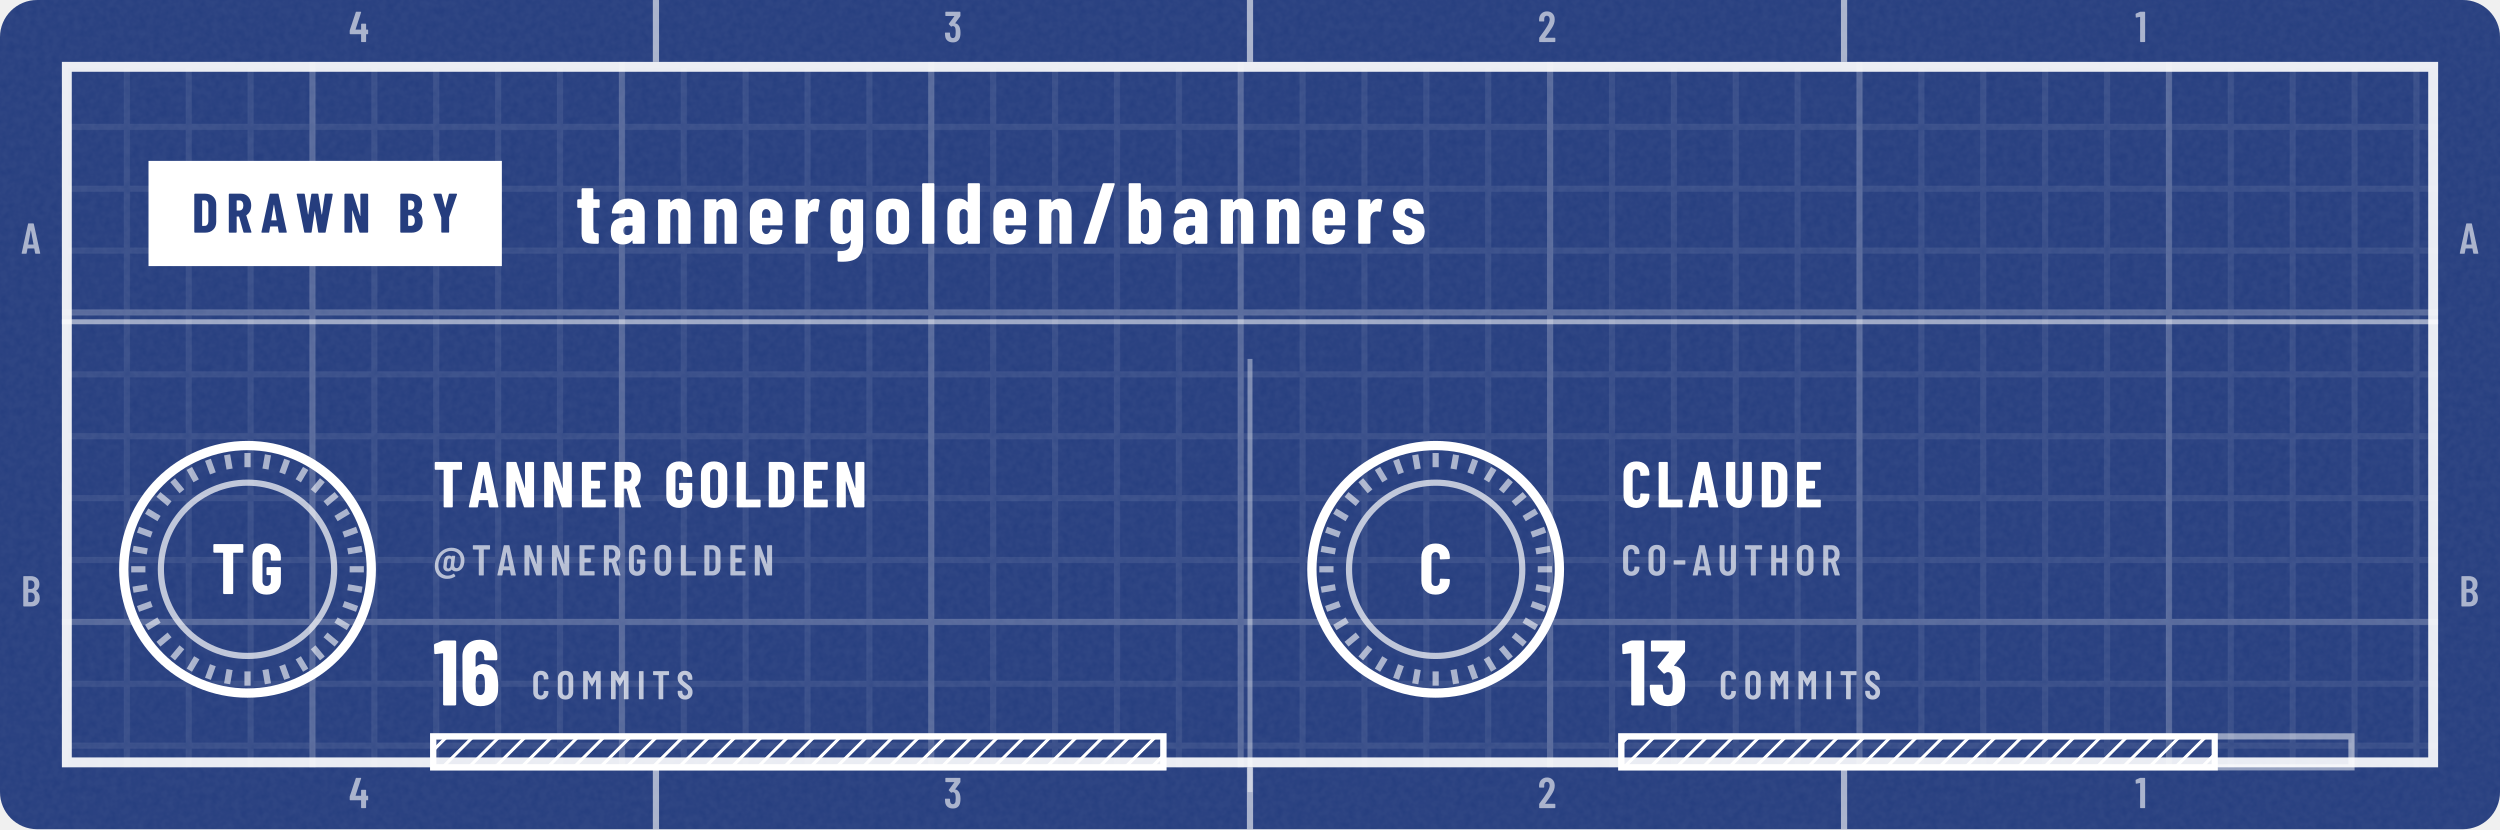
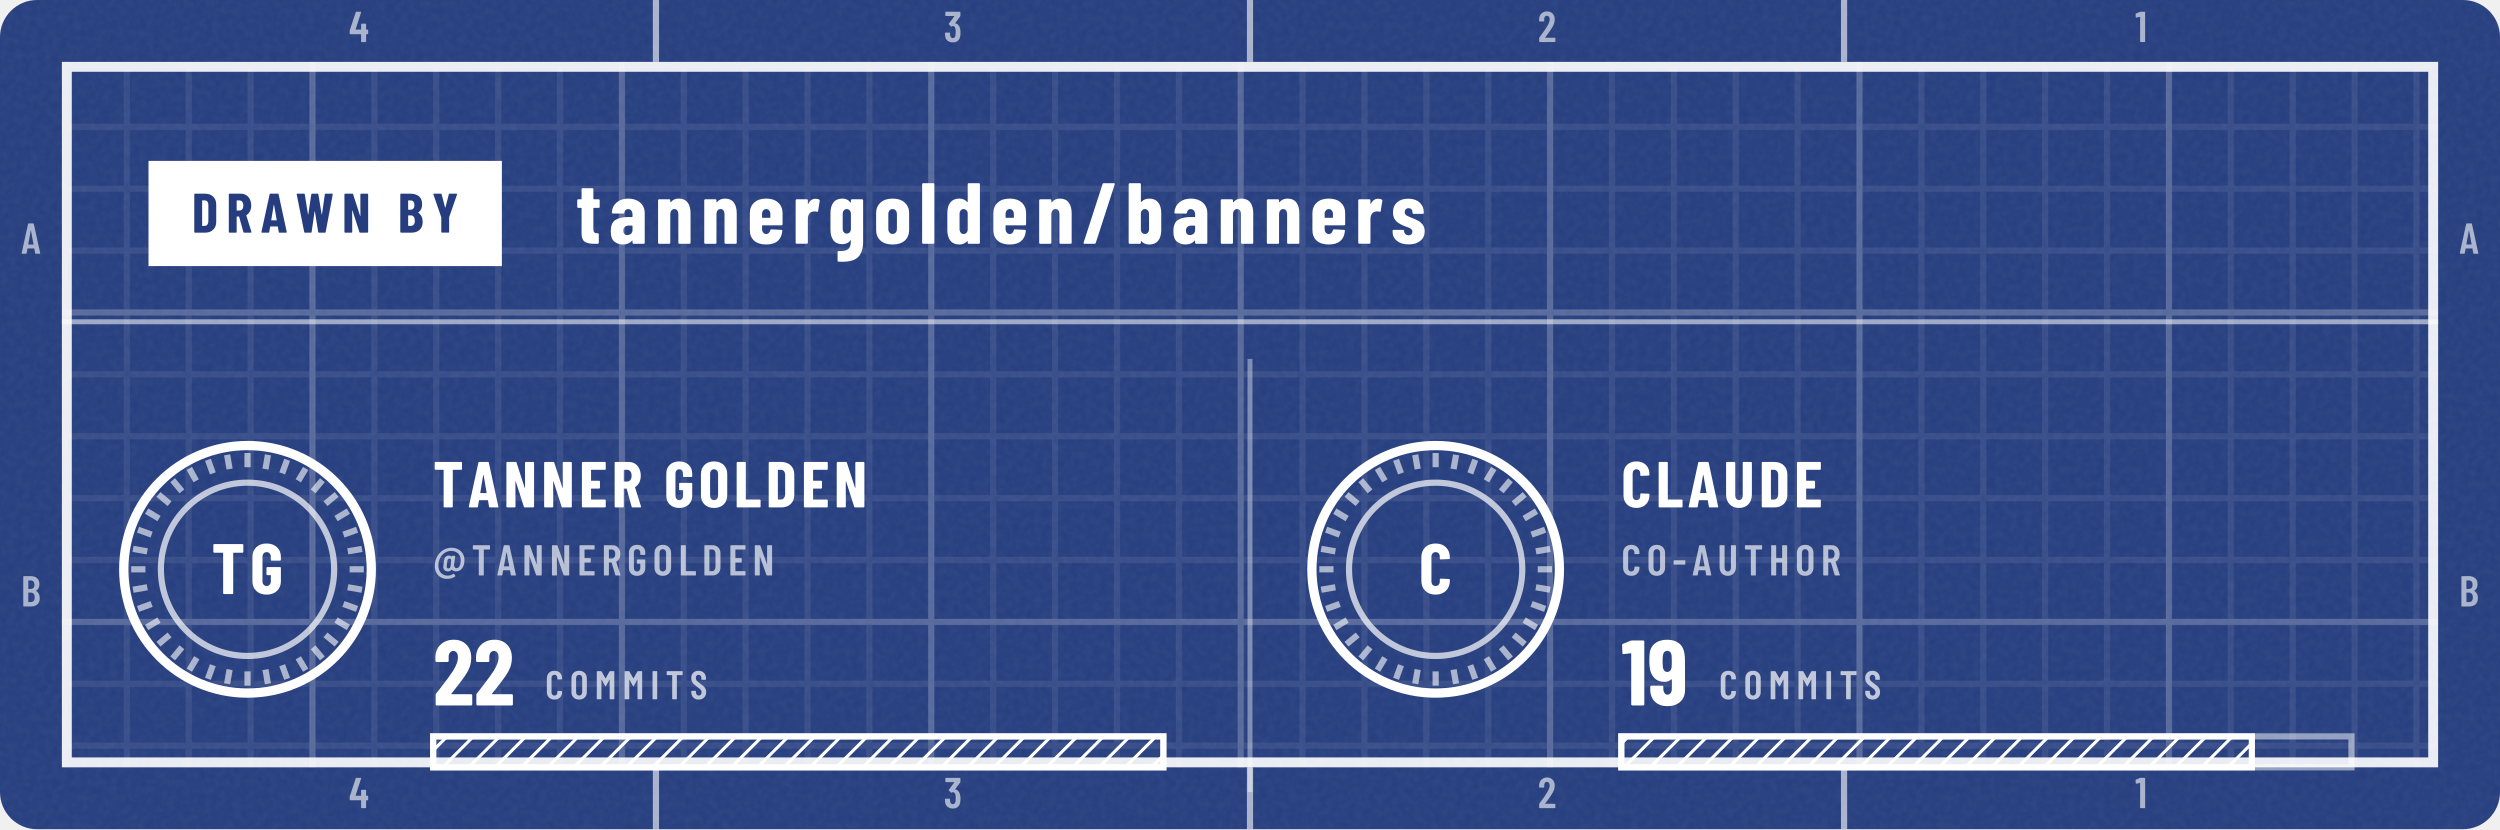
<svg xmlns="http://www.w3.org/2000/svg" width="404" height="134" viewBox="0 0 404 134" role="img" aria-labelledby="t d">
  <defs>
    <clipPath id="kc1">
      <rect x="0" y="0" width="404" height="134" rx="6" />
    </clipPath>
    <filter id="kn2" x="0" y="0" width="100%" height="100%">
      <feTurbulence type="fractalNoise" baseFrequency=".85" numOctaves="2" stitchTiles="stitch" />
      <feColorMatrix values="0 0 0 0 1 0 0 0 0 1 0 0 0 0 1 0 0 0 0.06 0" />
    </filter>
    <pattern id="kp3" width="10" height="10" patternUnits="userSpaceOnUse">
      <path d="M10 .5H.5V10" fill="none" stroke="#FFFFFF" stroke-opacity="0.075" />
    </pattern>
    <pattern id="kp4" width="50" height="50" patternUnits="userSpaceOnUse">
      <path d="M50 .5H.5V50" fill="none" stroke="#FFFFFF" stroke-opacity="0.16" />
    </pattern>
    <clipPath id="kc5">
      <rect x="10" y="10" width="384" height="114" />
    </clipPath>
    <pattern id="kh6" width="3" height="3" patternUnits="userSpaceOnUse" patternTransform="rotate(45)">
      <path d="M0 0V3" stroke="#FFFFFF" stroke-width="1" stroke-opacity="1" />
    </pattern>
    <path id="m45" d="M27 263V339Q27 344 30 348Q34 351 39 351H286Q291 351 294 348Q298 344 298 339V263Q298 258 294 254Q291 251 286 251H39Q34 251 30 254Q27 258 27 263Z" />
    <path id="m49" d="M122 700H218Q223 700 226 696Q230 693 230 688V12Q230 7 226 4Q223 0 218 0H126Q121 0 118 4Q114 7 114 12V576Q114 578 112 580Q111 582 109 581L27 565H24Q13 565 13 576L10 643Q10 653 18 657L107 697Q114 700 122 700Z" />
    <path id="m50" d="M173 100H392Q397 100 400 96Q404 93 404 88V12Q404 7 400 4Q397 0 392 0H43Q38 0 34 4Q31 7 31 12V92Q31 101 36 107L75 160Q114 212 152 266Q189 320 215 363Q273 459 273 522Q273 562 256 585Q238 608 209 608Q180 608 163 586Q146 563 147 526V487Q147 482 144 478Q140 475 135 475H41Q36 475 32 478Q29 482 29 487V530Q33 610 84 659Q134 708 214 708Q293 708 342 656Q390 605 390 521Q390 471 373 422Q356 373 319 317Q294 277 260 229Q225 181 214 166Q184 126 170 106Q168 104 169 102Q170 100 173 100Z" />
    <path id="m51" d="M387 218Q387 169 380 134Q368 66 326 29Q283 -8 210 -8Q134 -8 86 32Q38 73 32 143Q30 165 28 207Q28 219 40 219H132Q144 219 144 207Q146 173 148 156Q153 125 169 108Q185 92 210 92Q234 92 250 108Q266 123 271 152Q276 182 276 230Q276 281 269 315Q263 341 248 355Q233 369 210 369Q195 369 183 360Q177 356 174 356Q172 356 166 360L119 408Q115 412 115 417Q115 421 118 425L243 595Q245 597 244 599Q242 601 239 601H49Q44 601 40 604Q37 608 37 613V688Q37 693 40 696Q44 700 49 700H373Q378 700 382 696Q385 693 385 688V609Q385 602 380 594L266 438Q262 432 268 431Q309 426 338 392Q368 358 378 307Q387 267 387 218Z" />
    <path id="m52" d="M443 275V194Q443 189 440 186Q436 182 431 182H401Q396 182 396 177V12Q396 7 392 4Q389 0 384 0H292Q287 0 284 4Q280 7 280 12V177Q280 182 275 182H29Q24 182 20 186Q17 189 17 194V259Q17 268 19 274L158 690Q161 700 171 700H271Q277 700 280 696Q283 693 281 686L153 293Q152 287 157 287H275Q280 287 280 292V412Q280 417 284 420Q287 424 292 424H384Q389 424 392 420Q396 417 396 412V292Q396 287 401 287H431Q436 287 440 284Q443 280 443 275Z" />
    <path id="m64" d="M722 352Q722 327 719 301Q706 204 655 150Q604 95 529 95Q465 95 431 135Q427 138 424 134Q409 113 387 104Q365 94 343 94Q292 94 262 124Q233 154 233 201Q233 218 238 250L242 283Q244 307 250 347Q268 461 367 461Q380 461 394 456Q409 451 421 440Q428 435 428 442V444Q429 455 441 455H497Q509 455 508 442L484 258Q483 252 483 240Q483 206 499 188Q515 170 541 170Q577 170 602 206Q626 243 634 303Q637 326 637 346Q637 413 609 463Q581 513 530 540Q480 567 414 567Q342 567 279 530Q216 492 174 426Q132 359 122 275Q119 251 119 229Q119 156 149 104Q179 51 228 24Q277 -3 333 -3Q408 -3 468 39Q473 42 476 42Q482 42 485 36L511 -6Q513 -9 513 -14Q513 -19 508 -23Q472 -48 424 -63Q375 -78 319 -78Q239 -78 175 -42Q111 -5 74 62Q38 130 38 221Q38 253 42 280Q55 384 109 466Q163 549 246 595Q328 641 422 641Q510 641 578 605Q646 569 684 504Q722 438 722 352ZM400 212 403 233 404 243 414 326 416 343Q419 365 408 379Q398 393 379 393Q360 393 346 379Q332 365 329 343L326 322Q320 283 320 276L312 212Q311 188 321 174Q331 161 350 161Q369 161 382 175Q396 189 400 212Z" />
    <path id="m65" d="M325 11 306 116Q306 121 300 121H154Q148 121 148 116L129 11Q128 0 116 0H25Q11 0 14 13L162 689Q164 700 175 700H281Q292 700 294 689L442 13V9Q442 0 431 0H338Q326 0 325 11ZM171 212H282Q288 212 287 217L229 533Q228 536 226 536Q224 536 223 533L166 217Q165 212 171 212Z" />
    <path id="m66" d="M242 0H66Q61 0 58 4Q54 7 54 12V688Q54 693 58 696Q61 700 66 700H224Q319 700 373 652Q427 604 427 512Q427 409 354 365Q349 362 352 359Q391 334 413 292Q435 250 435 192Q435 100 382 50Q328 0 242 0ZM170 595V409Q170 404 175 404H226Q267 404 290 429Q313 454 313 500Q313 548 290 574Q267 600 226 600H175Q170 600 170 595ZM319 208Q319 260 296 290Q273 319 233 319H175Q170 319 170 314V106Q170 101 175 101H233Q273 101 296 129Q319 157 319 208Z" />
    <path id="m67" d="M42 180V521Q42 607 94 658Q145 708 230 708Q316 708 368 658Q420 607 420 521V509Q420 504 416 500Q413 496 408 496L315 492Q303 492 303 504V529Q303 564 283 586Q263 608 230 608Q198 608 178 586Q158 564 158 529V171Q158 136 178 114Q198 92 230 92Q263 92 283 114Q303 136 303 171V196Q303 201 306 204Q310 208 315 208L408 204Q413 204 416 200Q420 197 420 192V180Q420 95 368 44Q316 -8 230 -8Q145 -8 94 44Q42 95 42 180Z" />
    <path id="m68" d="M54 12V688Q54 693 58 696Q61 700 66 700H237Q323 700 374 648Q426 596 426 509V191Q426 104 374 52Q323 0 237 0H66Q61 0 58 4Q54 7 54 12ZM175 100 235 101Q268 101 288 128Q309 154 310 198V502Q310 547 290 574Q269 600 234 600H175Q170 600 170 595V105Q170 100 175 100Z" />
    <path id="m69" d="M391 600H175Q170 600 170 595V406Q170 401 175 401H303Q308 401 312 398Q315 394 315 389V312Q315 307 312 304Q308 300 303 300H175Q170 300 170 295V105Q170 100 175 100H391Q396 100 400 96Q403 93 403 88V12Q403 7 400 4Q396 0 391 0H66Q61 0 58 4Q54 7 54 12V688Q54 693 58 696Q61 700 66 700H391Q396 700 400 696Q403 693 403 688V612Q403 607 400 604Q396 600 391 600Z" />
    <path id="m71" d="M42 173V527Q42 609 94 658Q145 708 230 708Q315 708 368 658Q420 609 420 526V487Q420 482 416 478Q413 475 408 475H316Q311 475 308 478Q304 482 304 487V528Q304 564 284 586Q263 608 230 608Q197 608 177 586Q157 564 157 528V172Q157 136 177 114Q197 92 230 92Q263 92 284 114Q304 136 304 172V268Q304 273 299 273H238Q233 273 230 276Q226 280 226 285V358Q226 363 230 366Q233 370 238 370H408Q413 370 416 366Q420 363 420 358V173Q420 91 368 42Q315 -8 230 -8Q145 -8 94 42Q42 91 42 173Z" />
    <path id="m72" d="M319 700H411Q416 700 420 696Q423 693 423 688V12Q423 7 420 4Q416 0 411 0H319Q314 0 310 4Q307 7 307 12V295Q307 300 302 300H175Q170 300 170 295V12Q170 7 166 4Q163 0 158 0H66Q61 0 58 4Q54 7 54 12V688Q54 693 58 696Q61 700 66 700H158Q163 700 166 696Q170 693 170 688V406Q170 401 175 401H302Q307 401 307 406V688Q307 693 310 696Q314 700 319 700Z" />
    <path id="m73" d="M54 12V688Q54 693 58 696Q61 700 66 700H158Q163 700 166 696Q170 693 170 688V12Q170 7 166 4Q163 0 158 0H66Q61 0 58 4Q54 7 54 12Z" />
    <path id="m76" d="M54 12V688Q54 693 58 696Q61 700 66 700H158Q163 700 166 696Q170 693 170 688V105Q170 100 175 100H391Q396 100 400 96Q403 93 403 88V12Q403 7 400 4Q396 0 391 0H66Q61 0 58 4Q54 7 54 12Z" />
    <path id="m77" d="M383 700H475Q480 700 484 696Q487 693 487 688V12Q487 7 484 4Q480 0 475 0H383Q378 0 374 4Q371 7 371 12V484Q371 488 369 488Q367 488 365 485L278 327Q273 319 269 319Q265 319 260 327L173 485Q171 488 169 488Q167 488 167 484V12Q167 7 164 4Q160 0 155 0H63Q58 0 54 4Q51 7 51 12V688Q51 693 54 696Q58 700 63 700H155Q165 700 170 692L267 521Q270 517 273 521L368 692Q373 700 383 700Z" />
    <path id="m78" d="M350 700H441Q446 700 450 696Q453 693 453 688V12Q453 7 450 4Q446 0 441 0H336Q326 0 323 10L174 434Q173 437 170 436Q168 436 168 433L169 12Q169 7 166 4Q162 0 157 0H66Q61 0 58 4Q54 7 54 12V688Q54 693 58 696Q61 700 66 700H169Q179 700 182 690L332 269Q333 266 336 266Q338 267 338 270V688Q338 693 342 696Q345 700 350 700Z" />
    <path id="m79" d="M42 182V518Q42 604 94 656Q147 708 233 708Q319 708 372 656Q425 604 425 518V182Q425 96 372 44Q319 -8 233 -8Q147 -8 94 44Q42 96 42 182ZM309 177V523Q309 561 288 584Q267 608 233 608Q199 608 178 584Q158 561 158 523V177Q158 139 178 116Q199 92 233 92Q267 92 288 116Q309 139 309 177Z" />
    <path id="m82" d="M318 10 233 297Q231 301 228 301H175Q170 301 170 296V12Q170 7 166 4Q163 0 158 0H66Q61 0 58 4Q54 7 54 12V688Q54 693 58 696Q61 700 66 700H254Q307 700 348 674Q388 649 410 602Q433 556 433 496Q433 434 409 389Q385 344 342 321Q338 320 339 315L437 14Q438 12 438 9Q438 0 427 0H331Q321 0 318 10ZM170 595V396Q170 391 175 391H236Q272 391 294 419Q317 447 317 495Q317 543 294 572Q272 600 236 600H175Q170 600 170 595Z" />
    <path id="m83" d="M34 173V199Q34 204 38 208Q41 211 46 211H137Q142 211 146 208Q149 204 149 199V179Q149 140 168 116Q188 92 219 92Q250 92 270 114Q290 137 290 174Q290 200 279 219Q268 238 248 255Q228 272 184 304Q134 340 104 368Q73 396 52 436Q32 475 32 527Q32 610 82 659Q132 708 214 708Q297 708 348 656Q399 605 399 520V496Q399 491 396 488Q392 484 387 484H297Q292 484 288 488Q285 491 285 496V522Q285 561 266 584Q246 608 214 608Q184 608 165 586Q146 565 146 527Q146 491 166 466Q187 441 247 397Q308 352 339 324Q370 295 387 261Q404 227 404 180Q404 95 353 44Q302 -8 219 -8Q136 -8 85 42Q34 92 34 173Z" />
    <path id="m84" d="M425 688V612Q425 607 422 604Q418 600 413 600H286Q281 600 281 595V12Q281 7 278 4Q274 0 269 0H177Q172 0 168 4Q165 7 165 12V595Q165 600 160 600H40Q35 600 32 604Q28 607 28 612V688Q28 693 32 696Q35 700 40 700H413Q418 700 422 696Q425 693 425 688Z" />
    <path id="m85" d="M50 194V688Q50 693 54 696Q57 700 62 700H154Q159 700 162 696Q166 693 166 688V182Q166 142 186 117Q206 92 239 92Q272 92 292 117Q312 142 312 182V688Q312 693 316 696Q319 700 324 700H416Q421 700 424 696Q428 693 428 688V194Q428 103 376 48Q324 -8 239 -8Q153 -8 102 48Q50 103 50 194Z" />
    <path id="n47" d="M18 14 237 690Q240 700 250 700H367Q373 700 376 696Q379 693 377 686L158 10Q155 0 145 0H28Q22 0 19 4Q16 7 18 14Z" />
    <path id="n49" d="M115 700H236Q241 700 244 696Q248 693 248 688V12Q248 7 244 4Q241 0 236 0H119Q114 0 110 4Q107 7 107 12V558Q107 562 102 562L25 553H23Q12 553 12 564L9 650Q9 660 18 664L100 697Q108 700 115 700Z" />
-     <path id="n51" d="M404 222Q404 178 400 147Q392 75 344 34Q297 -8 217 -8Q134 -8 82 36Q30 80 26 153Q23 180 23 211Q23 223 35 223H152Q164 223 164 211Q164 188 167 168Q170 142 183 128Q196 113 217 113Q237 113 250 127Q263 141 267 165Q270 200 270 237Q270 284 265 311Q261 334 248 346Q236 359 217 359Q202 359 187 346Q181 342 179 342Q175 342 170 347L110 408Q106 412 106 417Q106 421 109 425L230 574Q232 576 231 578Q230 580 227 580H47Q42 580 38 584Q35 587 35 592V688Q35 693 38 696Q42 700 47 700H391Q396 700 400 696Q403 693 403 688V588Q403 580 398 573L286 432Q285 430 285 428Q285 426 287 426Q331 422 362 386Q392 350 399 296Q404 258 404 222Z" />
-     <path id="n54" d="M417 218Q417 196 415 158Q412 79 361 36Q310 -8 225 -8Q145 -8 96 32Q46 72 37 151Q33 172 33 206L31 529Q31 611 84 660Q136 708 223 708Q304 708 356 659Q407 610 407 529V499Q407 494 404 490Q400 487 395 487H278Q273 487 270 490Q266 494 266 499V521Q266 548 253 566Q240 584 223 584Q201 584 187 566Q173 549 173 521V420Q173 417 175 416Q177 416 179 418Q212 446 254 446Q324 446 366 400Q409 354 413 277Q417 253 417 218ZM274 228Q274 255 270 290Q267 313 255 326Q243 339 224 339Q204 339 192 326Q179 312 176 288Q173 249 173 228Q173 204 176 166Q179 140 192 126Q204 112 224 112Q244 112 256 127Q269 142 272 169Q274 217 274 228Z" />
+     <path id="n50" d="M200 121H409Q414 121 418 118Q421 114 421 109V12Q421 7 418 4Q414 0 409 0H39Q34 0 30 4Q27 7 27 12V113Q27 122 32 128Q72 181 88 200Q176 313 213 371Q267 457 267 516Q267 550 254 568Q240 587 217 587Q194 587 180 568Q166 550 167 521V480Q167 475 164 472Q160 468 155 468H36Q31 468 28 472Q24 475 24 480V527Q28 609 83 658Q138 708 223 708Q307 708 358 655Q410 602 410 515Q410 463 394 416Q377 369 340 315Q312 274 244 187L197 127Q195 125 196 123Q197 121 200 121Z" />
+     <path id="n57" d="M212 -8Q130 -8 79 40Q28 89 28 171V201Q28 206 32 210Q35 213 40 213H157Q162 213 166 210Q169 206 169 201V179Q169 152 182 134Q194 116 212 116Q234 116 248 134Q261 151 261 179V279Q261 282 259 282Q257 283 255 281Q223 254 181 254Q111 254 68 300Q26 346 21 423Q18 450 18 482Q18 504 20 542Q23 621 74 664Q125 708 210 708Q290 708 340 668Q389 628 398 549Q402 517 402 494L403 171Q404 89 352 40Q299 -8 212 -8ZM261 472Q261 509 259 534Q256 560 244 574Q231 588 211 588Q191 588 178 573Q166 558 163 531Q161 507 161 472Q161 449 164 410Q168 387 180 374Q192 361 211 361Q230 361 242 374Q255 388 259 412Q261 438 261 472Z" />
    <path id="n65" d="M325 11 309 107Q309 112 303 112H176Q170 112 170 107L154 11Q153 0 141 0H24Q11 0 14 13L161 689Q163 700 174 700H309Q320 700 322 689L468 13L469 9Q469 0 458 0H338Q326 0 325 11ZM194 221H284Q289 221 288 226L241 499Q240 502 238 502Q236 502 235 499L190 226Q190 221 194 221Z" />
    <path id="n66" d="M245 0H56Q51 0 48 4Q44 7 44 12V688Q44 693 48 696Q51 700 56 700H223Q323 700 380 652Q436 604 436 509Q436 410 368 365Q364 362 367 359Q446 303 446 193Q446 100 390 50Q334 0 245 0ZM185 574V417Q185 412 190 412H226Q260 412 279 434Q298 455 298 494Q298 535 280 557Q261 579 226 579H190Q185 579 185 574ZM305 214Q305 258 286 284Q267 310 235 310H190Q185 310 185 305V127Q185 122 190 122H234Q267 122 286 146Q305 170 305 214Z" />
    <path id="n67" d="M34 189V513Q34 602 88 655Q143 708 233 708Q324 708 378 655Q433 602 433 513V502Q433 497 430 494Q426 490 421 490L304 485Q292 485 292 496V522Q292 551 276 569Q260 587 233 587Q207 587 191 569Q175 551 175 522V177Q175 148 191 130Q207 113 233 113Q260 113 276 130Q292 148 292 177V204Q292 209 296 212Q299 216 304 216L421 211Q426 211 430 208Q433 204 433 199V189Q433 99 378 46Q323 -8 233 -8Q143 -8 88 46Q34 99 34 189Z" />
    <path id="n68" d="M44 12V688Q44 693 48 696Q51 700 56 700H237Q328 700 383 647Q438 594 438 506V194Q438 106 383 53Q328 0 237 0H56Q51 0 48 4Q44 7 44 12ZM190 121 235 122Q262 123 279 145Q296 167 297 203V497Q297 535 280 557Q263 579 234 579H190Q185 579 185 574V126Q185 121 190 121Z" />
    <path id="n69" d="M399 579H190Q185 579 185 574V416Q185 411 190 411H310Q315 411 318 408Q322 404 322 399V302Q322 297 318 294Q315 290 310 290H190Q185 290 185 285V126Q185 121 190 121H399Q404 121 408 118Q411 114 411 109V12Q411 7 408 4Q404 0 399 0H56Q51 0 48 4Q44 7 44 12V688Q44 693 48 696Q51 700 56 700H399Q404 700 408 696Q411 693 411 688V591Q411 586 408 582Q404 579 399 579Z" />
    <path id="n71" d="M34 181V519Q34 605 88 656Q143 708 233 708Q323 708 378 656Q433 604 433 518V480Q433 475 430 472Q426 468 421 468H304Q299 468 296 472Q292 475 292 480V520Q292 550 276 568Q260 587 233 587Q207 587 191 568Q175 550 175 520V180Q175 150 191 132Q207 113 233 113Q260 113 276 132Q292 150 292 180V260Q292 265 287 265H243Q238 265 234 268Q231 272 231 277V366Q231 371 234 374Q238 378 243 378H421Q426 378 430 374Q433 371 433 366V181Q433 95 378 44Q323 -8 233 -8Q143 -8 88 44Q34 95 34 181Z" />
    <path id="n76" d="M44 12V688Q44 693 48 696Q51 700 56 700H173Q178 700 182 696Q185 693 185 688V126Q185 121 190 121H400Q405 121 408 118Q412 114 412 109V12Q412 7 408 4Q405 0 400 0H56Q51 0 48 4Q44 7 44 12Z" />
    <path id="n78" d="M342 700H458Q463 700 466 696Q470 693 470 688V12Q470 7 466 4Q463 0 458 0H326Q316 0 313 10L189 397Q188 400 186 400Q183 399 183 396L184 12Q184 7 180 4Q177 0 172 0H56Q51 0 48 4Q44 7 44 12V688Q44 693 48 696Q51 700 56 700H187Q197 700 200 690L325 303Q326 300 328 300Q331 301 331 304L330 688Q330 693 334 696Q337 700 342 700Z" />
    <path id="n79" d="M34 190V510Q34 600 89 654Q144 708 236 708Q328 708 384 654Q439 600 439 510V190Q439 100 384 46Q328 -8 236 -8Q144 -8 89 46Q34 100 34 190ZM298 184V516Q298 548 281 568Q264 587 236 587Q208 587 192 568Q175 548 175 516V184Q175 152 192 132Q208 113 236 113Q264 113 281 132Q298 152 298 184Z" />
    <path id="n82" d="M306 10 229 286Q227 290 224 290H190Q185 290 185 285V12Q185 7 182 4Q178 0 173 0H56Q51 0 48 4Q44 7 44 12V688Q44 693 48 696Q51 700 56 700H258Q313 700 356 674Q399 647 422 599Q446 551 446 489Q446 430 424 385Q401 340 361 315Q359 314 358 312Q357 311 358 309L450 14L451 10Q451 0 440 0H320Q309 0 306 10ZM185 574V403Q185 398 190 398H235Q266 398 286 422Q305 447 305 488Q305 530 286 554Q266 579 235 579H190Q185 579 185 574Z" />
    <path id="n84" d="M444 688V591Q444 586 440 582Q437 579 432 579H307Q302 579 302 574V12Q302 7 298 4Q295 0 290 0H173Q168 0 164 4Q161 7 161 12V574Q161 579 156 579H36Q31 579 28 582Q24 586 24 591V688Q24 693 28 696Q31 700 36 700H432Q437 700 440 696Q444 693 444 688Z" />
    <path id="n85" d="M41 199V688Q41 693 44 696Q48 700 53 700H170Q175 700 178 696Q182 693 182 688V185Q182 153 198 133Q214 113 240 113Q266 113 282 133Q297 153 297 185V688Q297 693 300 696Q304 700 309 700H426Q431 700 434 696Q438 693 438 688V199Q438 105 384 48Q329 -8 240 -8Q150 -8 96 48Q41 105 41 199Z" />
    <path id="n87" d="M156 11 21 687 20 691Q20 700 31 700H153Q165 700 166 689L223 329Q224 325 226 325Q228 325 229 329L283 689Q284 700 296 700H397Q409 700 410 689L469 329Q470 325 472 325Q474 325 475 329L526 689Q527 700 539 700H657Q670 700 668 687L541 11Q540 0 528 0H420Q408 0 407 11L348 381Q347 385 345 385Q343 385 342 381L289 11Q288 0 276 0H169Q158 0 156 11Z" />
    <path id="n89" d="M166 13V273L165 279L25 686Q24 688 24 691Q24 700 35 700H158Q169 700 172 690L234 451Q235 448 237 448Q239 448 240 451L302 690Q305 700 316 700H439Q445 700 448 696Q451 693 449 686L308 279L307 273V13Q307 8 304 4Q300 1 295 1H178Q173 1 170 4Q166 8 166 13Z" />
    <path id="n97" d="M415 355V12Q415 7 412 4Q408 0 403 0H286Q281 0 278 4Q274 7 274 12V34Q274 37 272 38Q270 39 268 36Q235 -6 166 -8Q108 -8 66 24Q23 56 23 146Q23 239 74 274Q126 309 223 309H269Q274 309 274 314V339Q274 366 260 384Q245 401 223 401Q206 401 194 390Q183 380 180 361Q179 349 167 349L47 350Q35 350 35 362Q40 435 92 478Q144 522 224 522Q309 522 362 476Q415 430 415 355ZM274 158V205Q274 210 269 210H228Q201 210 184 194Q168 179 168 152Q168 127 180 114Q193 101 214 101Q237 101 256 116Q274 132 274 158Z" />
    <path id="n98" d="M414 354V160Q414 81 379 36Q344 -8 275 -8Q219 -8 185 30Q183 32 181 32Q179 31 179 28V12Q179 7 176 4Q172 0 167 0H50Q45 0 42 4Q38 7 38 12V688Q38 693 42 696Q45 700 50 700H167Q172 700 176 696Q179 693 179 688V485Q179 483 181 483Q185 483 189 488Q223 522 275 522Q343 522 378 478Q414 435 414 354ZM226 401Q208 401 195 389Q182 377 179 357V157Q182 137 195 125Q208 113 226 113Q247 113 260 129Q273 145 273 170V344Q273 369 260 385Q247 401 226 401Z" />
    <path id="n100" d="M278 700H395Q400 700 404 696Q407 693 407 688V12Q407 7 404 4Q400 0 395 0H278Q273 0 270 4Q266 7 266 12V28Q266 31 264 32Q262 32 260 30Q226 -8 170 -8Q101 -8 66 36Q31 81 31 160V354Q31 435 66 478Q102 522 170 522Q192 522 216 514Q240 505 260 483Q262 481 264 482Q266 482 266 485V688Q266 693 270 696Q273 700 278 700ZM266 157V357Q263 377 250 389Q237 401 219 401Q198 401 185 385Q172 369 172 344V170Q172 145 185 129Q198 113 219 113Q237 113 250 125Q263 137 266 157Z" />
    <path id="n101" d="M397 213H177Q172 213 172 208V171Q172 146 186 130Q199 113 220 113Q239 113 251 126Q263 138 267 157Q270 167 280 167L395 161Q400 161 404 158Q407 154 406 148Q399 71 352 32Q306 -8 220 -8Q131 -8 81 36Q31 81 31 160V354Q31 430 82 476Q132 522 220 522Q308 522 358 476Q409 430 409 354V225Q409 220 406 216Q402 213 397 213ZM172 344V305Q172 300 177 300H263Q268 300 268 305V344Q268 369 254 385Q241 401 220 401Q199 401 186 385Q172 369 172 344Z" />
    <path id="n103" d="M279 514H396Q401 514 404 510Q408 507 408 502V24Q408 -87 356 -147Q303 -207 167 -207Q140 -207 125 -206Q113 -205 113 -193V-95Q113 -82 126 -84Q185 -86 216 -72Q246 -59 256 -32Q267 -5 267 39Q267 42 265 42Q263 42 261 39Q243 15 218 6Q192 -4 168 -4Q99 -4 65 40Q31 85 31 164V354Q31 435 66 478Q100 522 168 522Q229 522 261 477Q263 474 265 475Q267 476 267 479V502Q267 507 270 510Q274 514 279 514ZM267 175V344Q267 369 254 385Q240 401 219 401Q198 401 185 385Q172 369 172 344V175Q172 150 185 134Q198 118 219 118Q240 118 254 134Q267 150 267 175Z" />
    <path id="n108" d="M34 12V688Q34 693 38 696Q41 700 46 700H163Q168 700 172 696Q175 693 175 688V12Q175 7 172 4Q168 0 163 0H46Q41 0 38 4Q34 7 34 12Z" />
    <path id="n110" d="M413 351V12Q413 7 410 4Q406 0 401 0H284Q279 0 276 4Q272 7 272 12V340Q272 369 260 385Q249 401 227 401Q204 401 192 384Q179 368 179 338V12Q179 7 176 4Q172 0 167 0H50Q45 0 42 4Q38 7 38 12V502Q38 507 42 510Q45 514 50 514H167Q172 514 176 510Q179 507 179 502V483Q179 480 182 480Q184 480 188 484Q220 522 277 522Q345 522 379 477Q413 432 413 351Z" />
    <path id="n111" d="M31 160V354Q31 430 82 476Q133 522 221 522Q310 522 361 476Q412 430 412 354V160Q412 82 362 37Q311 -8 221 -8Q132 -8 82 37Q31 82 31 160ZM271 171V344Q271 369 257 385Q243 401 221 401Q199 401 186 385Q172 369 172 344V171Q172 146 186 130Q199 114 221 114Q243 114 257 130Q271 146 271 171Z" />
    <path id="n114" d="M310 510Q318 505 316 495L297 378Q296 367 283 370Q272 374 256 374Q241 374 230 370Q207 366 193 342Q179 319 179 288V13Q179 8 176 4Q172 1 167 1H50Q45 1 42 4Q38 8 38 13V502Q38 507 42 510Q45 514 50 514H167Q172 514 176 510Q179 507 179 502V463Q179 459 180 458Q182 458 184 461Q211 520 268 520Q295 520 310 510Z" />
    <path id="n115" d="M24 142V149Q24 154 28 158Q31 161 36 161H146Q151 161 154 158Q158 154 158 149V146Q158 125 173 112Q188 98 210 98Q230 98 242 110Q253 121 253 139Q253 161 234 174Q215 186 192 194Q168 203 159 206Q104 226 66 262Q29 297 29 364Q29 437 77 479Q125 521 205 521Q288 521 336 477Q385 433 385 358Q385 353 382 350Q378 346 373 346H266Q261 346 258 350Q254 353 254 358V366Q254 386 242 398Q229 411 209 411Q188 411 176 398Q164 384 164 366Q164 342 184 328Q205 315 247 299Q290 283 320 266Q351 250 373 220Q395 189 395 143Q395 74 344 34Q294 -7 210 -7Q125 -7 74 34Q24 74 24 142Z" />
    <path id="n116" d="M260 415H204Q199 415 199 410V172Q199 143 210 132Q221 121 243 122H250Q255 122 258 118Q262 115 262 110V12Q262 7 258 4Q255 0 250 0H210Q137 0 100 24Q63 49 63 118V410Q63 415 58 415H25Q20 415 16 418Q13 422 13 427V502Q13 507 16 510Q20 514 25 514H58Q63 514 63 519V630Q63 635 66 638Q70 642 75 642H187Q192 642 196 638Q199 635 199 630V519Q199 514 204 514H260Q265 514 268 510Q272 507 272 502V427Q272 422 268 418Q265 415 260 415Z" />
  </defs>
  <rect y="0" width="404" height="134" rx="6" fill="#253D7E" />
  <rect y="0" width="404" height="134" clip-path="url(#kc1)" filter="url(#kn2)" />
  <g clip-path="url(#kc5)">
    <rect y="0" width="404" height="134" fill="url(#kp3)" />
    <rect y="0" width="404" height="134" fill="url(#kp4)" />
  </g>
  <rect x="10.8" y="10.8" width="382.4" height="112.4" fill="none" stroke="#FFFFFF" stroke-opacity="0.9" stroke-width="1.6" />
  <path d="M106 0V10M106 124V134M202 0V10M202 124V134M298 0V10M298 124V134" stroke="#FFFFFF" stroke-opacity="0.6" />
  <g transform="scale(0.007 -0.007)" fill="#FFFFFF" fill-opacity="0.6">
    <use href="#m52" x="8056" y="-971" />
    <use href="#m52" x="8056" y="-18657" />
    <use href="#m51" x="21787" y="-971" />
    <use href="#m51" x="21787" y="-18657" />
    <use href="#m50" x="35502" y="-971" />
    <use href="#m50" x="35502" y="-18657" />
    <use href="#m49" x="49292" y="-971" />
    <use href="#m49" x="49292" y="-18657" />
    <use href="#m65" x="486" y="-5857" />
    <use href="#m65" x="56772" y="-5857" />
    <use href="#m66" x="483" y="-14000" />
    <use href="#m66" x="56769" y="-14000" />
  </g>
  <rect x="24" y="26" width="57.1" height="17" fill="#FFFFFF" />
  <g transform="translate(31 37.6) scale(0.009 -0.009)" fill="#253D7E">
    <use href="#n68" x="0" />
    <use href="#n82" x="620" />
    <use href="#n65" x="1236" />
    <use href="#n87" x="1862" />
    <use href="#n78" x="2696" />
    <use href="#n66" x="3699" />
    <use href="#n89" x="4313" />
  </g>
  <g transform="translate(93.1 39.4) scale(0.014 -0.014)" fill="#FFFFFF">
    <use href="#n116" x="0" />
    <use href="#n97" x="377" />
    <use href="#n110" x="908" />
    <use href="#n110" x="1441" />
    <use href="#n101" x="1974" />
    <use href="#n114" x="2496" />
    <use href="#n103" x="2905" />
    <use href="#n111" x="3432" />
    <use href="#n108" x="3960" />
    <use href="#n100" x="4254" />
    <use href="#n101" x="4785" />
    <use href="#n110" x="5307" />
    <use href="#n47" x="5840" />
    <use href="#n98" x="6340" />
    <use href="#n97" x="6871" />
    <use href="#n110" x="7403" />
    <use href="#n110" x="7935" />
    <use href="#n101" x="8468" />
    <use href="#n114" x="8990" />
    <use href="#n115" x="9400" />
  </g>
  <path d="M10 52H394" fill="none" stroke="#FFFFFF" stroke-opacity="0.55" stroke-width=".8" />
  <circle cx="40" cy="92" r="20" fill="none" stroke="#FFFFFF" stroke-width="1.5" />
  <circle cx="40" cy="92" r="14" fill="none" stroke="#FFFFFF" stroke-opacity="0.7" />
  <path d="M56.5 92L58.8 92M56.2 94.9L58.5 95.3M55.5 97.6L57.7 98.4M54.3 100.2L56.3 101.4M52.6 102.6L54.4 104.1M50.6 104.6L52.1 106.4M48.2 106.3L49.4 108.3M45.6 107.5L46.4 109.7M42.9 108.2L43.3 110.5M40 108.5L40 110.8M37.1 108.2L36.7 110.5M34.4 107.5L33.6 109.7M31.8 106.3L30.6 108.3M29.4 104.6L27.9 106.4M27.4 102.6L25.6 104.1M25.7 100.2L23.7 101.4M24.5 97.6L22.3 98.4M23.8 94.9L21.5 95.3M23.5 92L21.2 92M23.8 89.1L21.5 88.7M24.5 86.4L22.3 85.6M25.7 83.8L23.7 82.6M27.4 81.4L25.6 79.9M29.4 79.4L27.9 77.6M31.7 77.7L30.6 75.7M34.4 76.5L33.6 74.3M37.1 75.8L36.7 73.5M40 75.5L40 73.2M42.9 75.8L43.3 73.5M45.6 76.5L46.4 74.3M48.2 77.7L49.4 75.7M50.6 79.4L52.1 77.6M52.6 81.4L54.4 79.9M54.3 83.8L56.3 82.6M55.5 86.4L57.7 85.6M56.2 89.1L58.5 88.7" fill="none" stroke="#FFFFFF" stroke-opacity="0.6" />
  <g transform="translate(34.2 96) scale(0.01154 -0.01154)" fill="#FFFFFF">
    <use href="#n84" x="0" />
    <use href="#n71" x="537" />
  </g>
  <g transform="translate(70 82) scale(0.0105 -0.0105)" fill="#FFFFFF">
    <use href="#n84" x="0" />
    <use href="#n65" x="535" />
    <use href="#n78" x="1083" />
    <use href="#n78" x="1664" />
    <use href="#n69" x="2245" />
    <use href="#n82" x="2749" />
    <use href="#n71" x="3554" />
    <use href="#n79" x="4087" />
    <use href="#n76" x="4627" />
    <use href="#n68" x="5120" />
    <use href="#n69" x="5662" />
    <use href="#n78" x="6167" />
  </g>
  <g transform="translate(70 93) scale(0.007 -0.007)" fill="#FFFFFF" fill-opacity="0.66">
    <use href="#m64" x="0" />
    <use href="#m84" x="888" />
    <use href="#m65" x="1468" />
    <use href="#m78" x="2053" />
    <use href="#m78" x="2688" />
    <use href="#m69" x="3324" />
    <use href="#m82" x="3887" />
    <use href="#m71" x="4477" />
    <use href="#m79" x="5068" />
    <use href="#m76" x="5663" />
    <use href="#m68" x="6207" />
    <use href="#m69" x="6807" />
    <use href="#m78" x="7371" />
  </g>
  <g transform="translate(70 114) scale(0.015 -0.015)" fill="#FFFFFF">
-     <use href="#n49" x="0" />
-     <use href="#n54" x="284" />
-   </g>
-   <g transform="translate(85.9 113) scale(0.0065 -0.0065)" fill="#FFFFFF" fill-opacity="0.7">
+     <use href="#n50" x="0" />
+     <use href="#n50" x="438" />
+   </g>
+   <g transform="translate(88.1 113) scale(0.0065 -0.0065)" fill="#FFFFFF" fill-opacity="0.7">
    <use href="#m67" x="0" />
    <use href="#m79" x="611" />
    <use href="#m77" x="1232" />
    <use href="#m77" x="1924" />
    <use href="#m73" x="2615" />
    <use href="#m84" x="2993" />
    <use href="#m83" x="3599" />
  </g>
  <rect x="70" y="119" width="118" height="5" fill="none" stroke="#FFFFFF" stroke-opacity="0.5" />
  <rect x="70" y="119" width="118" height="5" fill="url(#kh6)" stroke="#FFFFFF" stroke-width="1" />
  <path d="M202 58V128" fill="none" stroke="#FFFFFF" stroke-opacity="0.4" stroke-width=".8" />
  <circle cx="232" cy="92" r="20" fill="none" stroke="#FFFFFF" stroke-width="1.5" />
  <circle cx="232" cy="92" r="14" fill="none" stroke="#FFFFFF" stroke-opacity="0.7" />
  <path d="M248.5 92L250.8 92M248.2 94.9L250.5 95.3M247.5 97.6L249.7 98.4M246.3 100.2L248.3 101.4M244.6 102.6L246.4 104.1M242.6 104.6L244.1 106.4M240.2 106.3L241.4 108.3M237.6 107.5L238.4 109.7M234.9 108.2L235.3 110.5M232 108.5L232 110.8M229.1 108.2L228.7 110.5M226.4 107.5L225.6 109.7M223.8 106.3L222.6 108.3M221.4 104.6L219.9 106.4M219.4 102.6L217.6 104.1M217.7 100.2L215.7 101.4M216.5 97.6L214.3 98.4M215.8 94.9L213.5 95.3M215.5 92L213.2 92M215.8 89.1L213.5 88.7M216.5 86.4L214.3 85.6M217.7 83.8L215.7 82.6M219.4 81.4L217.6 79.9M221.4 79.4L219.9 77.6M223.8 77.7L222.6 75.7M226.4 76.5L225.6 74.3M229.1 75.8L228.7 73.5M232 75.5L232 73.2M234.9 75.8L235.3 73.5M237.6 76.5L238.4 74.3M240.2 77.7L241.4 75.7M242.6 79.4L244.1 77.6M244.6 81.4L246.4 79.9M246.3 83.8L248.3 82.6M247.5 86.4L249.7 85.6M248.2 89.1L250.5 88.7" fill="none" stroke="#FFFFFF" stroke-opacity="0.6" />
  <g transform="translate(229.3 96) scale(0.01154 -0.01154)" fill="#FFFFFF">
    <use href="#n67" x="0" />
  </g>
  <g transform="translate(262 82) scale(0.0105 -0.0105)" fill="#FFFFFF">
    <use href="#n67" x="0" />
    <use href="#n76" x="531" />
    <use href="#n65" x="1023" />
    <use href="#n85" x="1572" />
    <use href="#n68" x="2118" />
    <use href="#n69" x="2660" />
  </g>
  <g transform="translate(262 93) scale(0.007 -0.007)" fill="#FFFFFF" fill-opacity="0.66">
    <use href="#m67" x="0" />
    <use href="#m79" x="586" />
    <use href="#m45" x="1181" />
    <use href="#m65" x="1635" />
    <use href="#m85" x="2219" />
    <use href="#m84" x="2826" />
    <use href="#m72" x="3406" />
    <use href="#m79" x="4012" />
    <use href="#m82" x="4608" />
  </g>
  <g transform="translate(262 114) scale(0.015 -0.015)" fill="#FFFFFF">
    <use href="#n49" x="0" />
-     <use href="#n51" x="284" />
+     <use href="#n57" x="284" />
  </g>
  <g transform="translate(277.8 113) scale(0.0065 -0.0065)" fill="#FFFFFF" fill-opacity="0.7">
    <use href="#m67" x="0" />
    <use href="#m79" x="611" />
    <use href="#m77" x="1232" />
    <use href="#m77" x="1924" />
    <use href="#m73" x="2615" />
    <use href="#m84" x="2993" />
    <use href="#m83" x="3599" />
  </g>
  <rect x="262" y="119" width="118" height="5" fill="none" stroke="#FFFFFF" stroke-opacity="0.5" />
-   <rect x="262" y="119" width="95.9" height="5" fill="url(#kh6)" stroke="#FFFFFF" stroke-width="1" />
+   <rect x="262" y="119" width="101.9" height="5" fill="url(#kh6)" stroke="#FFFFFF" stroke-width="1" />
</svg>
